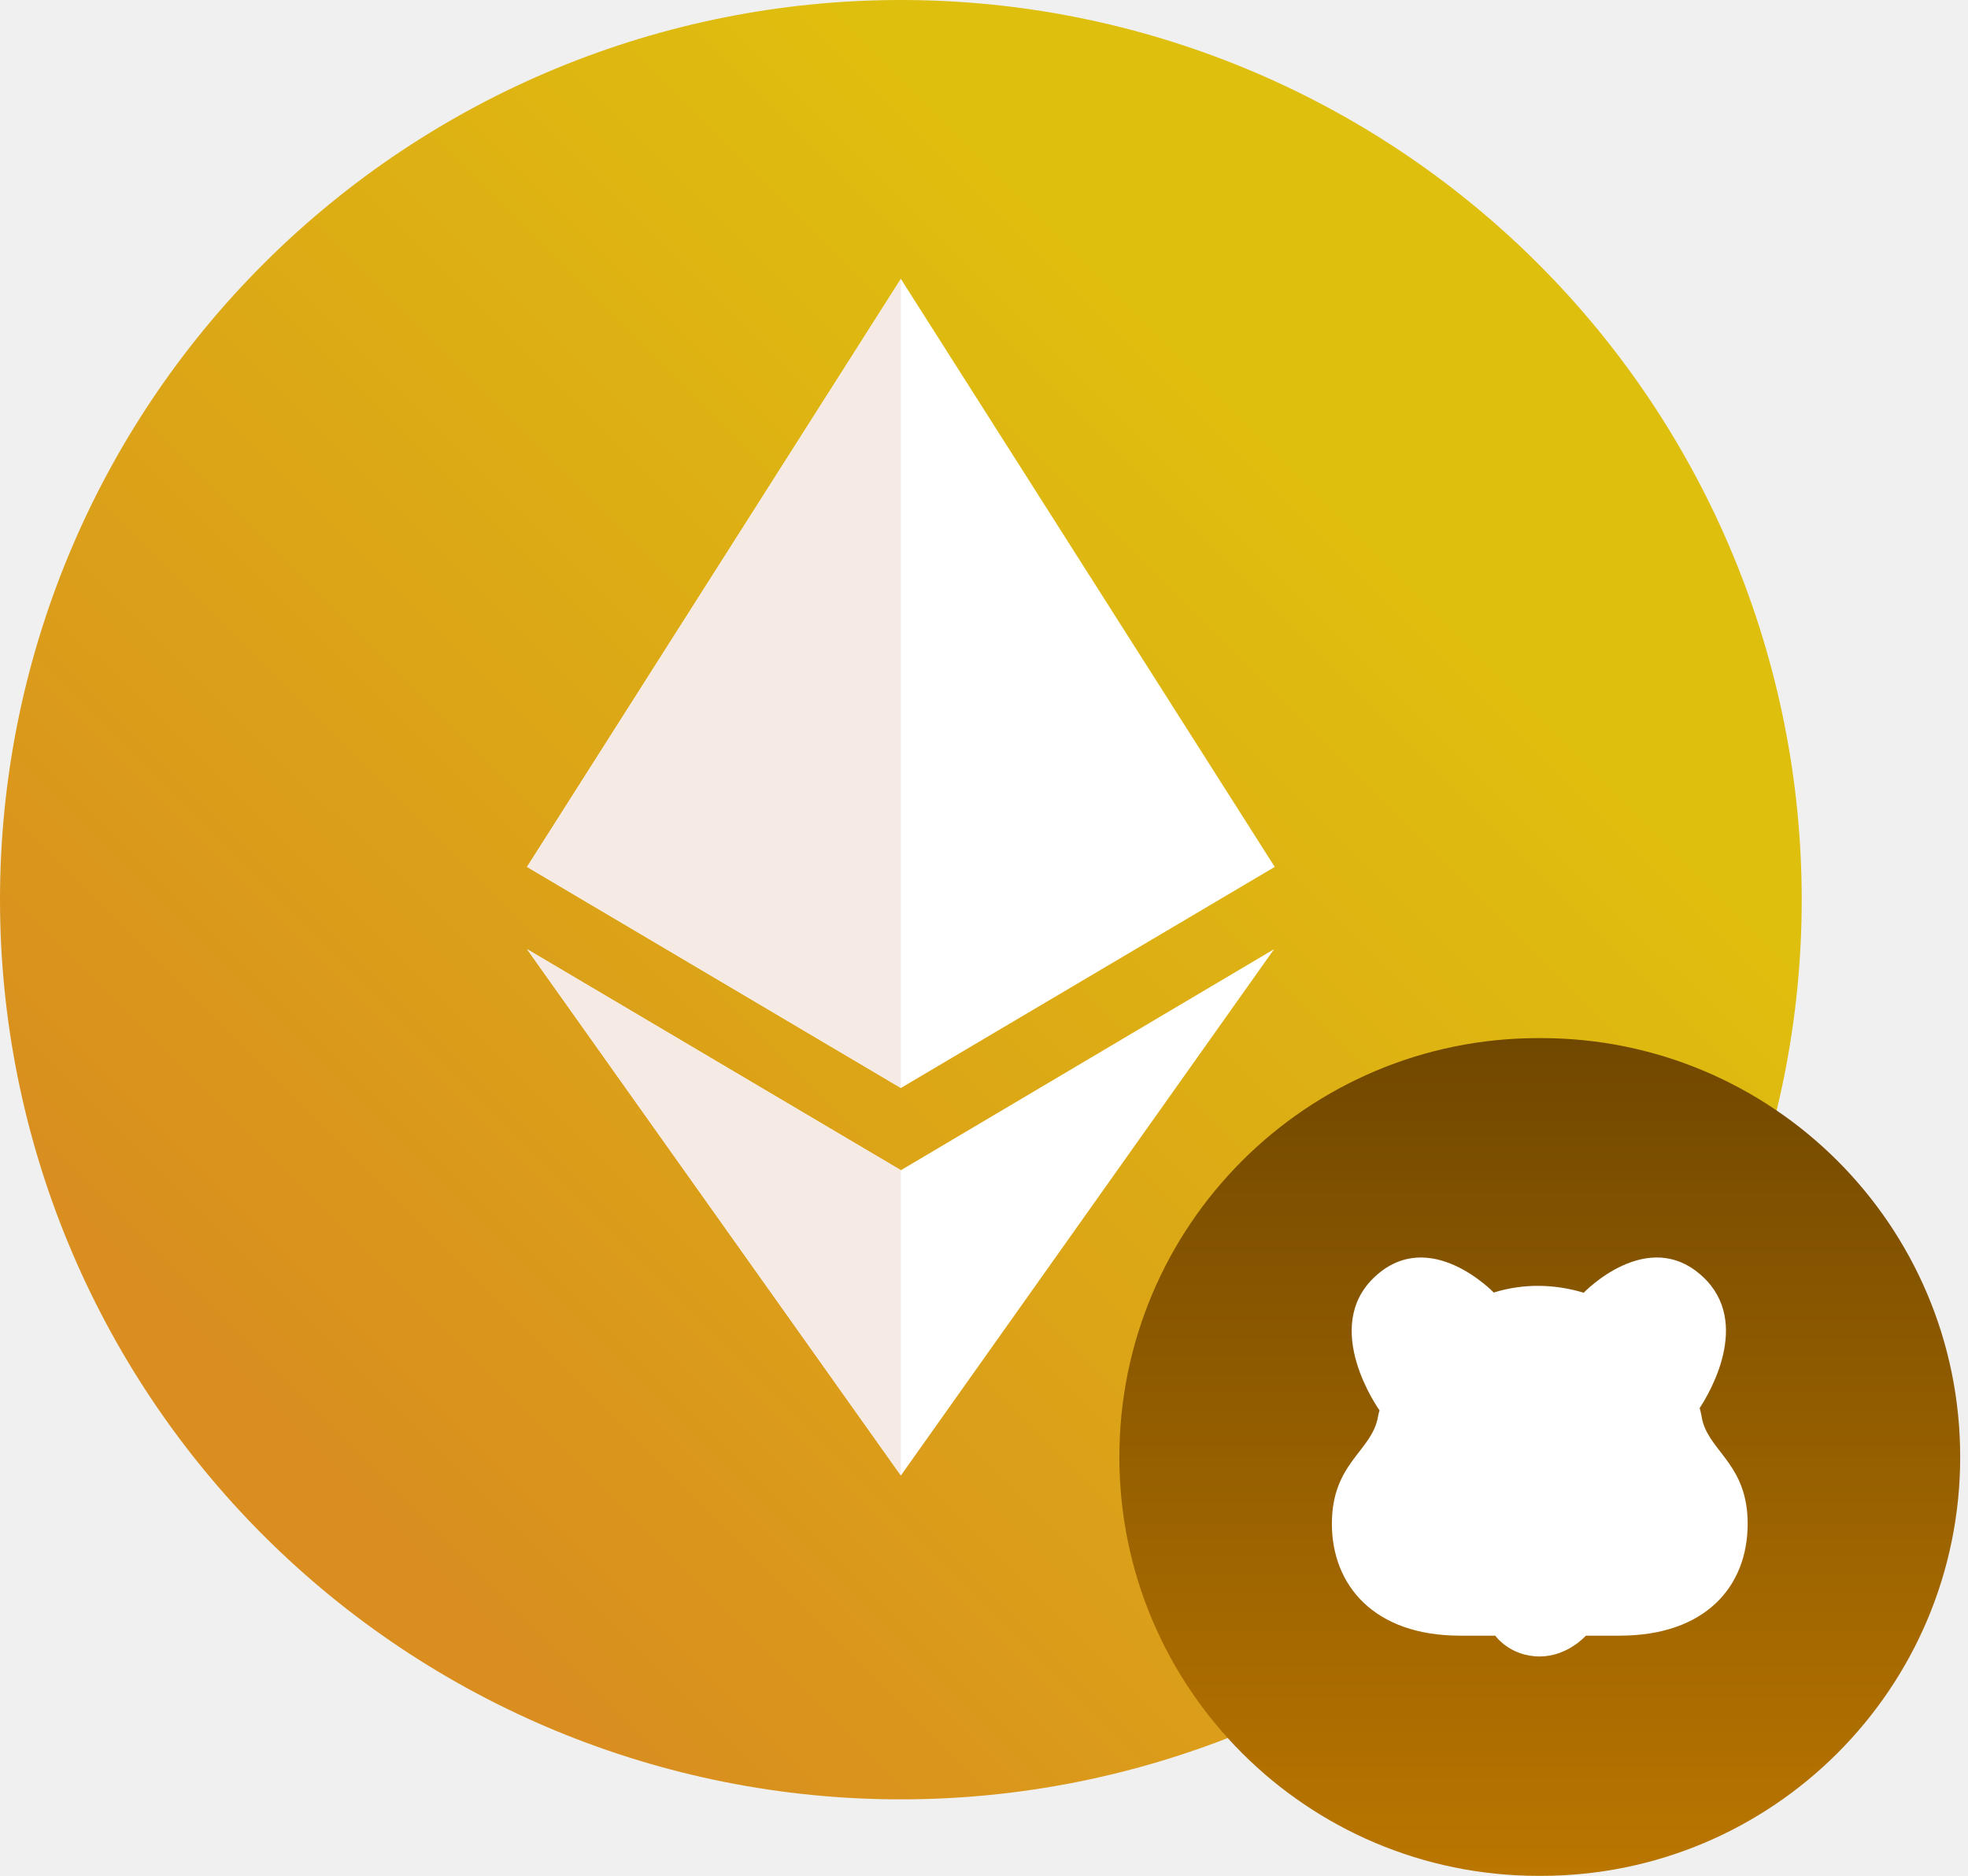
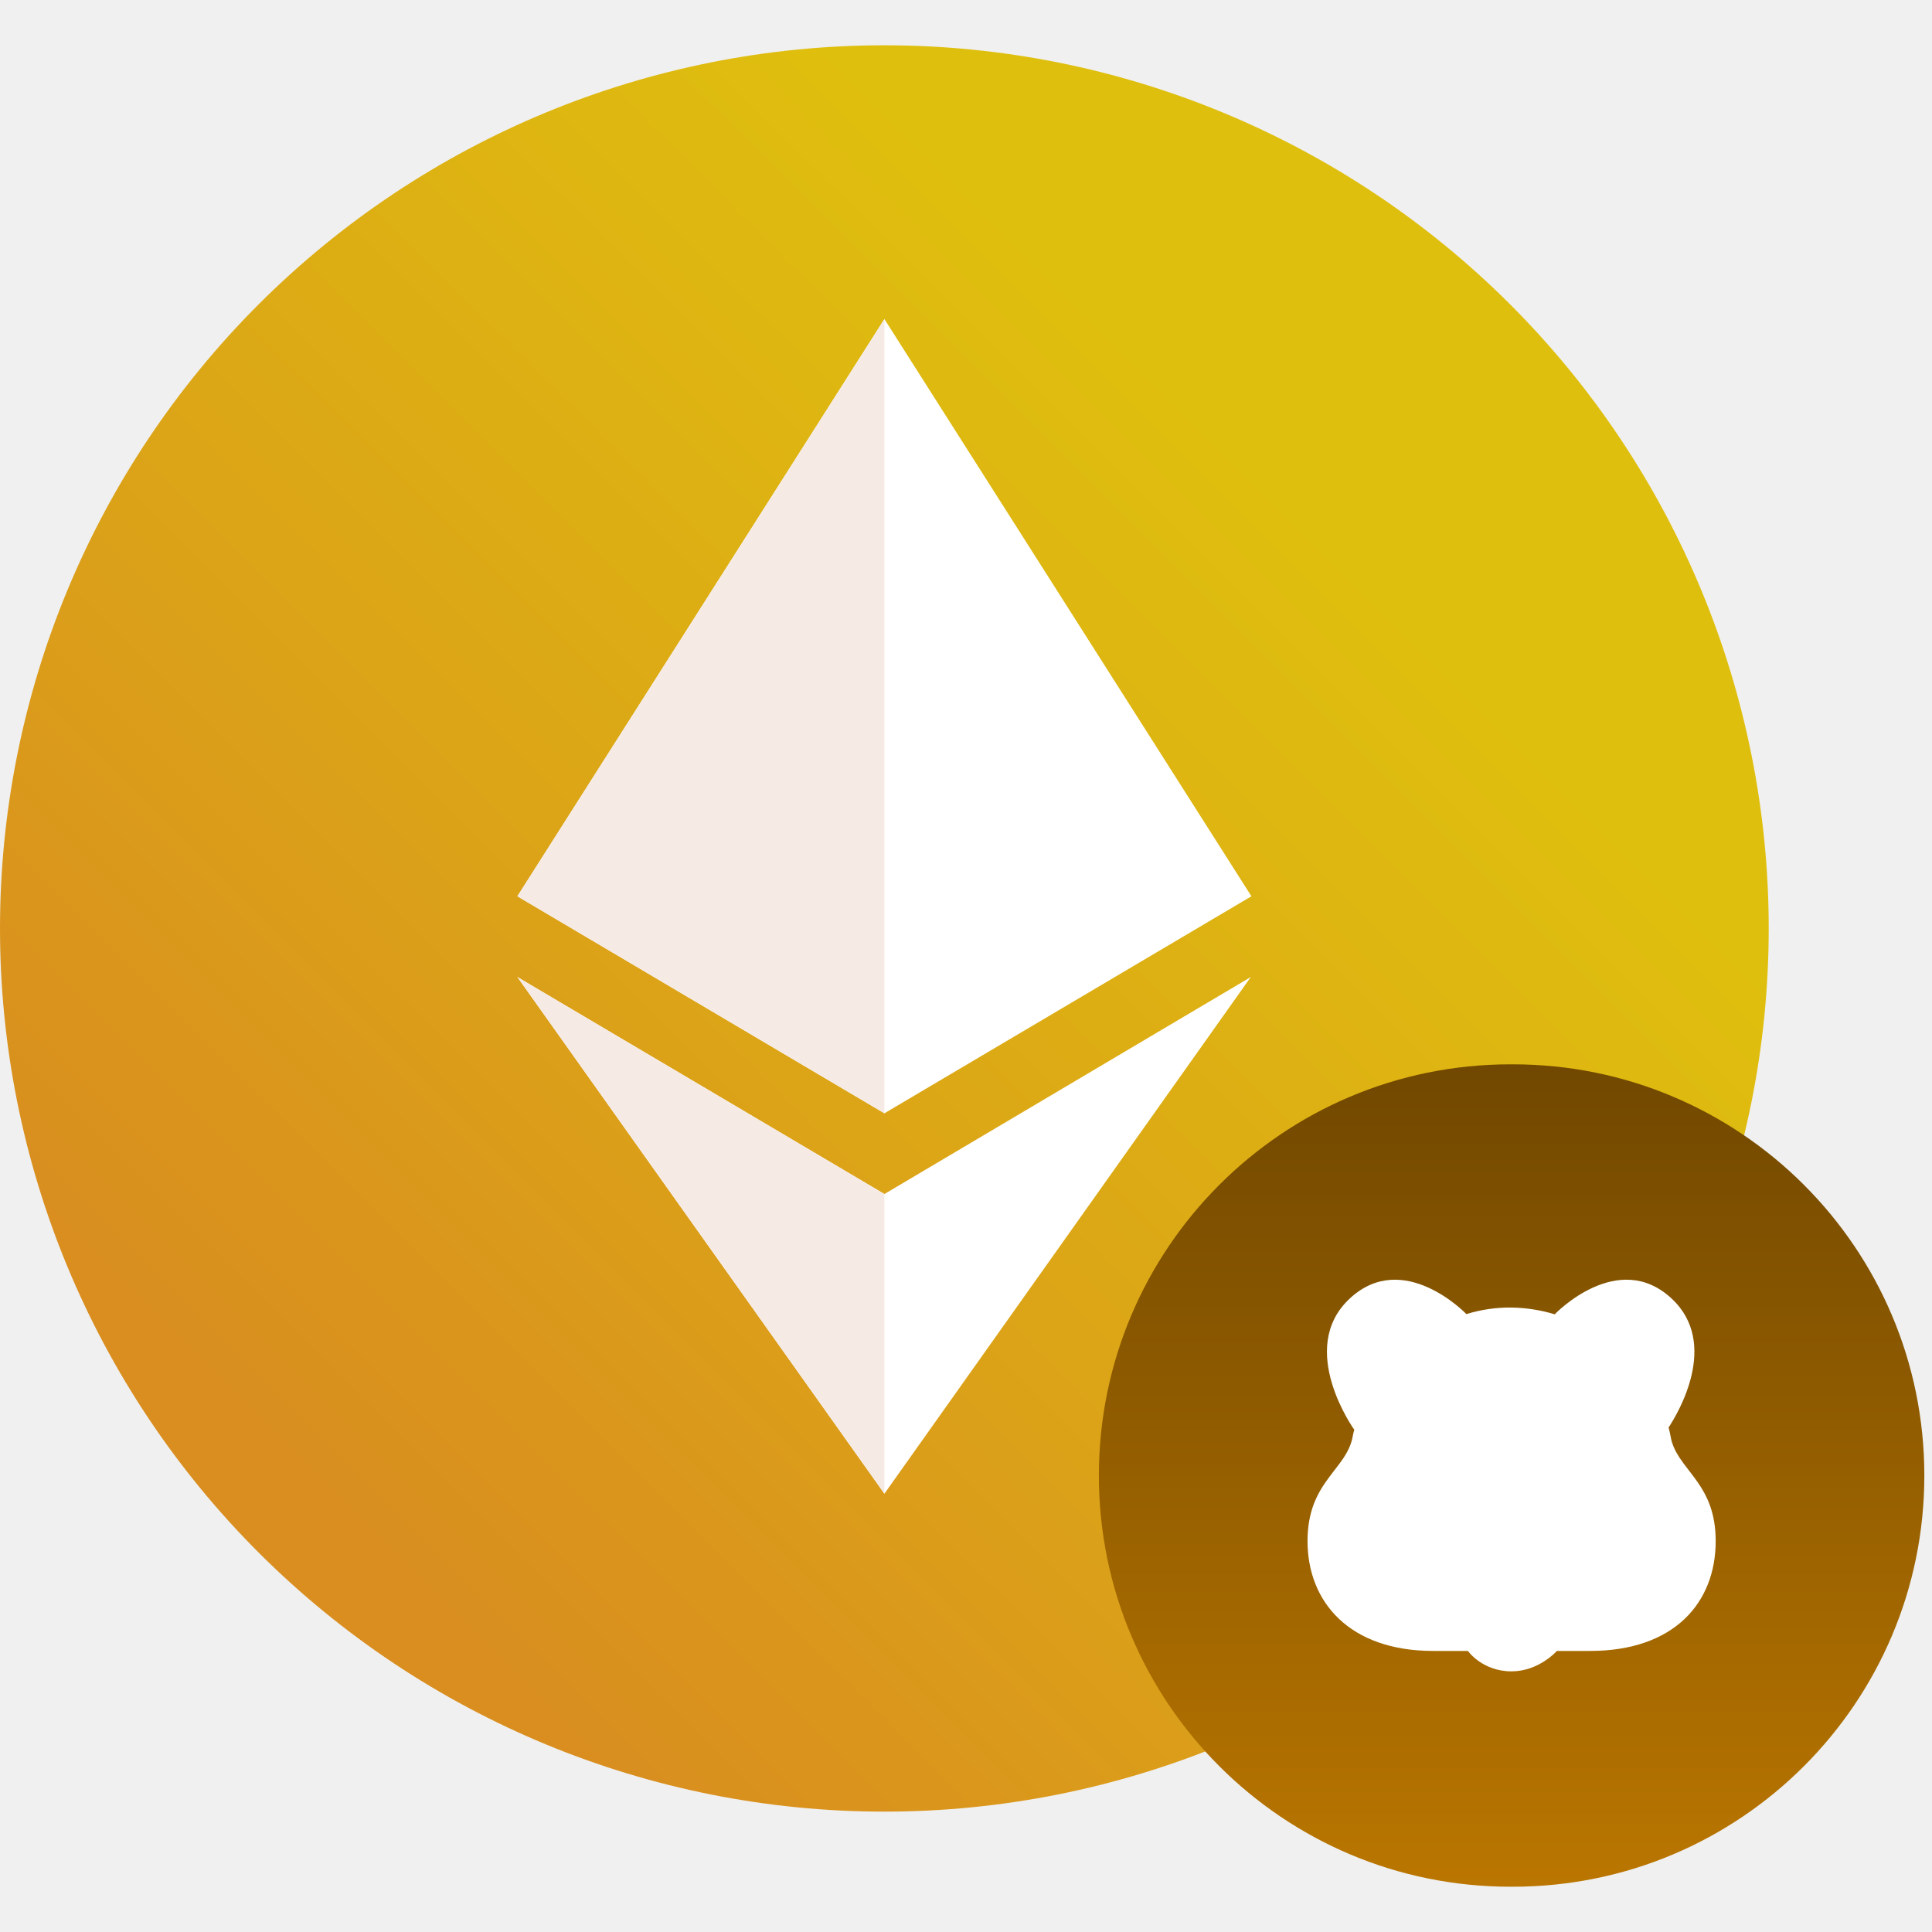
- <svg xmlns="http://www.w3.org/2000/svg" viewBox="0 0 128 122">
-   <path fill="url(#_beraeth-gradient)" d="M58.593 117.025a58.63 58.63 0 0 0 41.431-17.138 58.47 58.47 0 0 0 17.161-41.374 58.47 58.47 0 0 0-17.161-41.375A58.63 58.63 0 0 0 58.593 0 58.63 58.63 0 0 0 17.16 17.138 58.47 58.47 0 0 0 0 58.513a58.47 58.47 0 0 0 17.161 41.374 58.63 58.63 0 0 0 41.432 17.138" />
-   <path fill="#fff" d="m34.278 61.73 24.316 14.378 24.274-14.377-24.274 34.23z" />
-   <path fill="#F5EBE4" d="m34.278 61.73 24.316 14.378v19.853z" />
-   <path fill="#fff" d="M58.594 70.759 34.278 56.38l24.316-38.24L82.91 56.38z" />
-   <path fill="#F5EBE4" d="M58.594 70.759 34.278 56.38l24.316-38.24z" />
-   <path fill="url(#_beraeth)" d="M100.233 67.515h-.17c-15.054 0-27.259 12.197-27.259 27.242S85.01 122 100.063 122h.17c15.055 0 27.259-12.197 27.259-27.243s-12.204-27.242-27.259-27.242" />
-   <path fill="#fff" d="M110.775 92.564a3 3 0 0 1-.093-.4 6 6 0 0 0-.135-.588c.591-.894 3.414-5.553.202-8.544-3.566-3.32-7.731 1.031-7.731 1.031l.013.02c-1.873-.569-3.903-.635-5.878-.02-.024-.025-4.176-4.34-7.73-1.03-3.556 3.31.283 8.666.303 8.694a3 3 0 0 0-.095.385c-.385 2.292-3.004 3-3.004 6.991 0 3.993 2.74 7.276 8.332 7.276h2.294c.01.015.955 1.353 2.895 1.352 1.801-.002 2.99-1.34 3-1.352h2.19c5.591 0 8.331-3.206 8.331-7.276 0-3.717-2.271-4.587-2.894-6.54" />
+ <svg xmlns="http://www.w3.org/2000/svg" viewBox="0 0 128 128">
+   <path fill="url(#a)" d="M58.593 120.025a58.63 58.63 0 0 0 41.431-17.138 58.464 58.464 0 0 0 0-82.749A58.63 58.63 0 0 0 58.593 3 58.63 58.63 0 0 0 17.16 20.138 58.47 58.47 0 0 0 0 61.513a58.47 58.47 0 0 0 17.161 41.374 58.63 58.63 0 0 0 41.432 17.138" />
+   <path fill="#fff" d="m34.278 64.73 24.316 14.378 24.274-14.377-24.274 34.23z" />
+   <path fill="#F5EBE4" d="m34.278 64.73 24.316 14.378v19.853z" />
+   <path fill="#fff" d="M58.594 73.759 34.278 59.38l24.316-38.24L82.91 59.38z" />
+   <path fill="#F5EBE4" d="M58.594 73.759 34.278 59.38l24.316-38.24z" />
+   <path fill="url(#b)" d="M100.233 70.515h-.17c-15.054 0-27.259 12.197-27.259 27.242S85.01 125 100.063 125h.17c15.055 0 27.259-12.197 27.259-27.243s-12.204-27.242-27.259-27.242" />
+   <path fill="#fff" d="M110.775 95.564a3 3 0 0 1-.093-.4 6 6 0 0 0-.135-.588c.591-.894 3.414-5.553.202-8.544-3.566-3.32-7.731 1.031-7.731 1.031l.013.02c-1.873-.569-3.903-.635-5.878-.02-.024-.025-4.176-4.34-7.73-1.03-3.556 3.31.283 8.666.303 8.694q-.06.19-.095.385c-.385 2.292-3.004 3-3.004 6.991 0 3.993 2.74 7.276 8.332 7.276h2.294c.01.015.955 1.353 2.895 1.352 1.801-.002 2.99-1.34 3-1.352h2.19c5.591 0 8.331-3.206 8.331-7.276 0-3.717-2.271-4.586-2.894-6.539" />
  <defs>
-     <linearGradient id="_beraeth-gradient" x1="117.185" x2=".16" y1="0" y2="117.185" gradientUnits="userSpaceOnUse">
+     <linearGradient id="a" x1="117.185" x2=".16" y1="3" y2="120.185" gradientUnits="userSpaceOnUse">
      <stop offset=".265" stop-color="#DFBF0E" />
      <stop offset=".82" stop-color="#D98E1F" />
    </linearGradient>
-     <linearGradient id="_beraeth" x1="100.148" x2="100.148" y1="67.515" y2="122" gradientUnits="userSpaceOnUse">
+     <linearGradient id="b" x1="100.148" x2="100.148" y1="70.515" y2="125" gradientUnits="userSpaceOnUse">
      <stop stop-color="#714800" />
      <stop offset="1" stop-color="#BA7600" />
    </linearGradient>
  </defs>
</svg>
